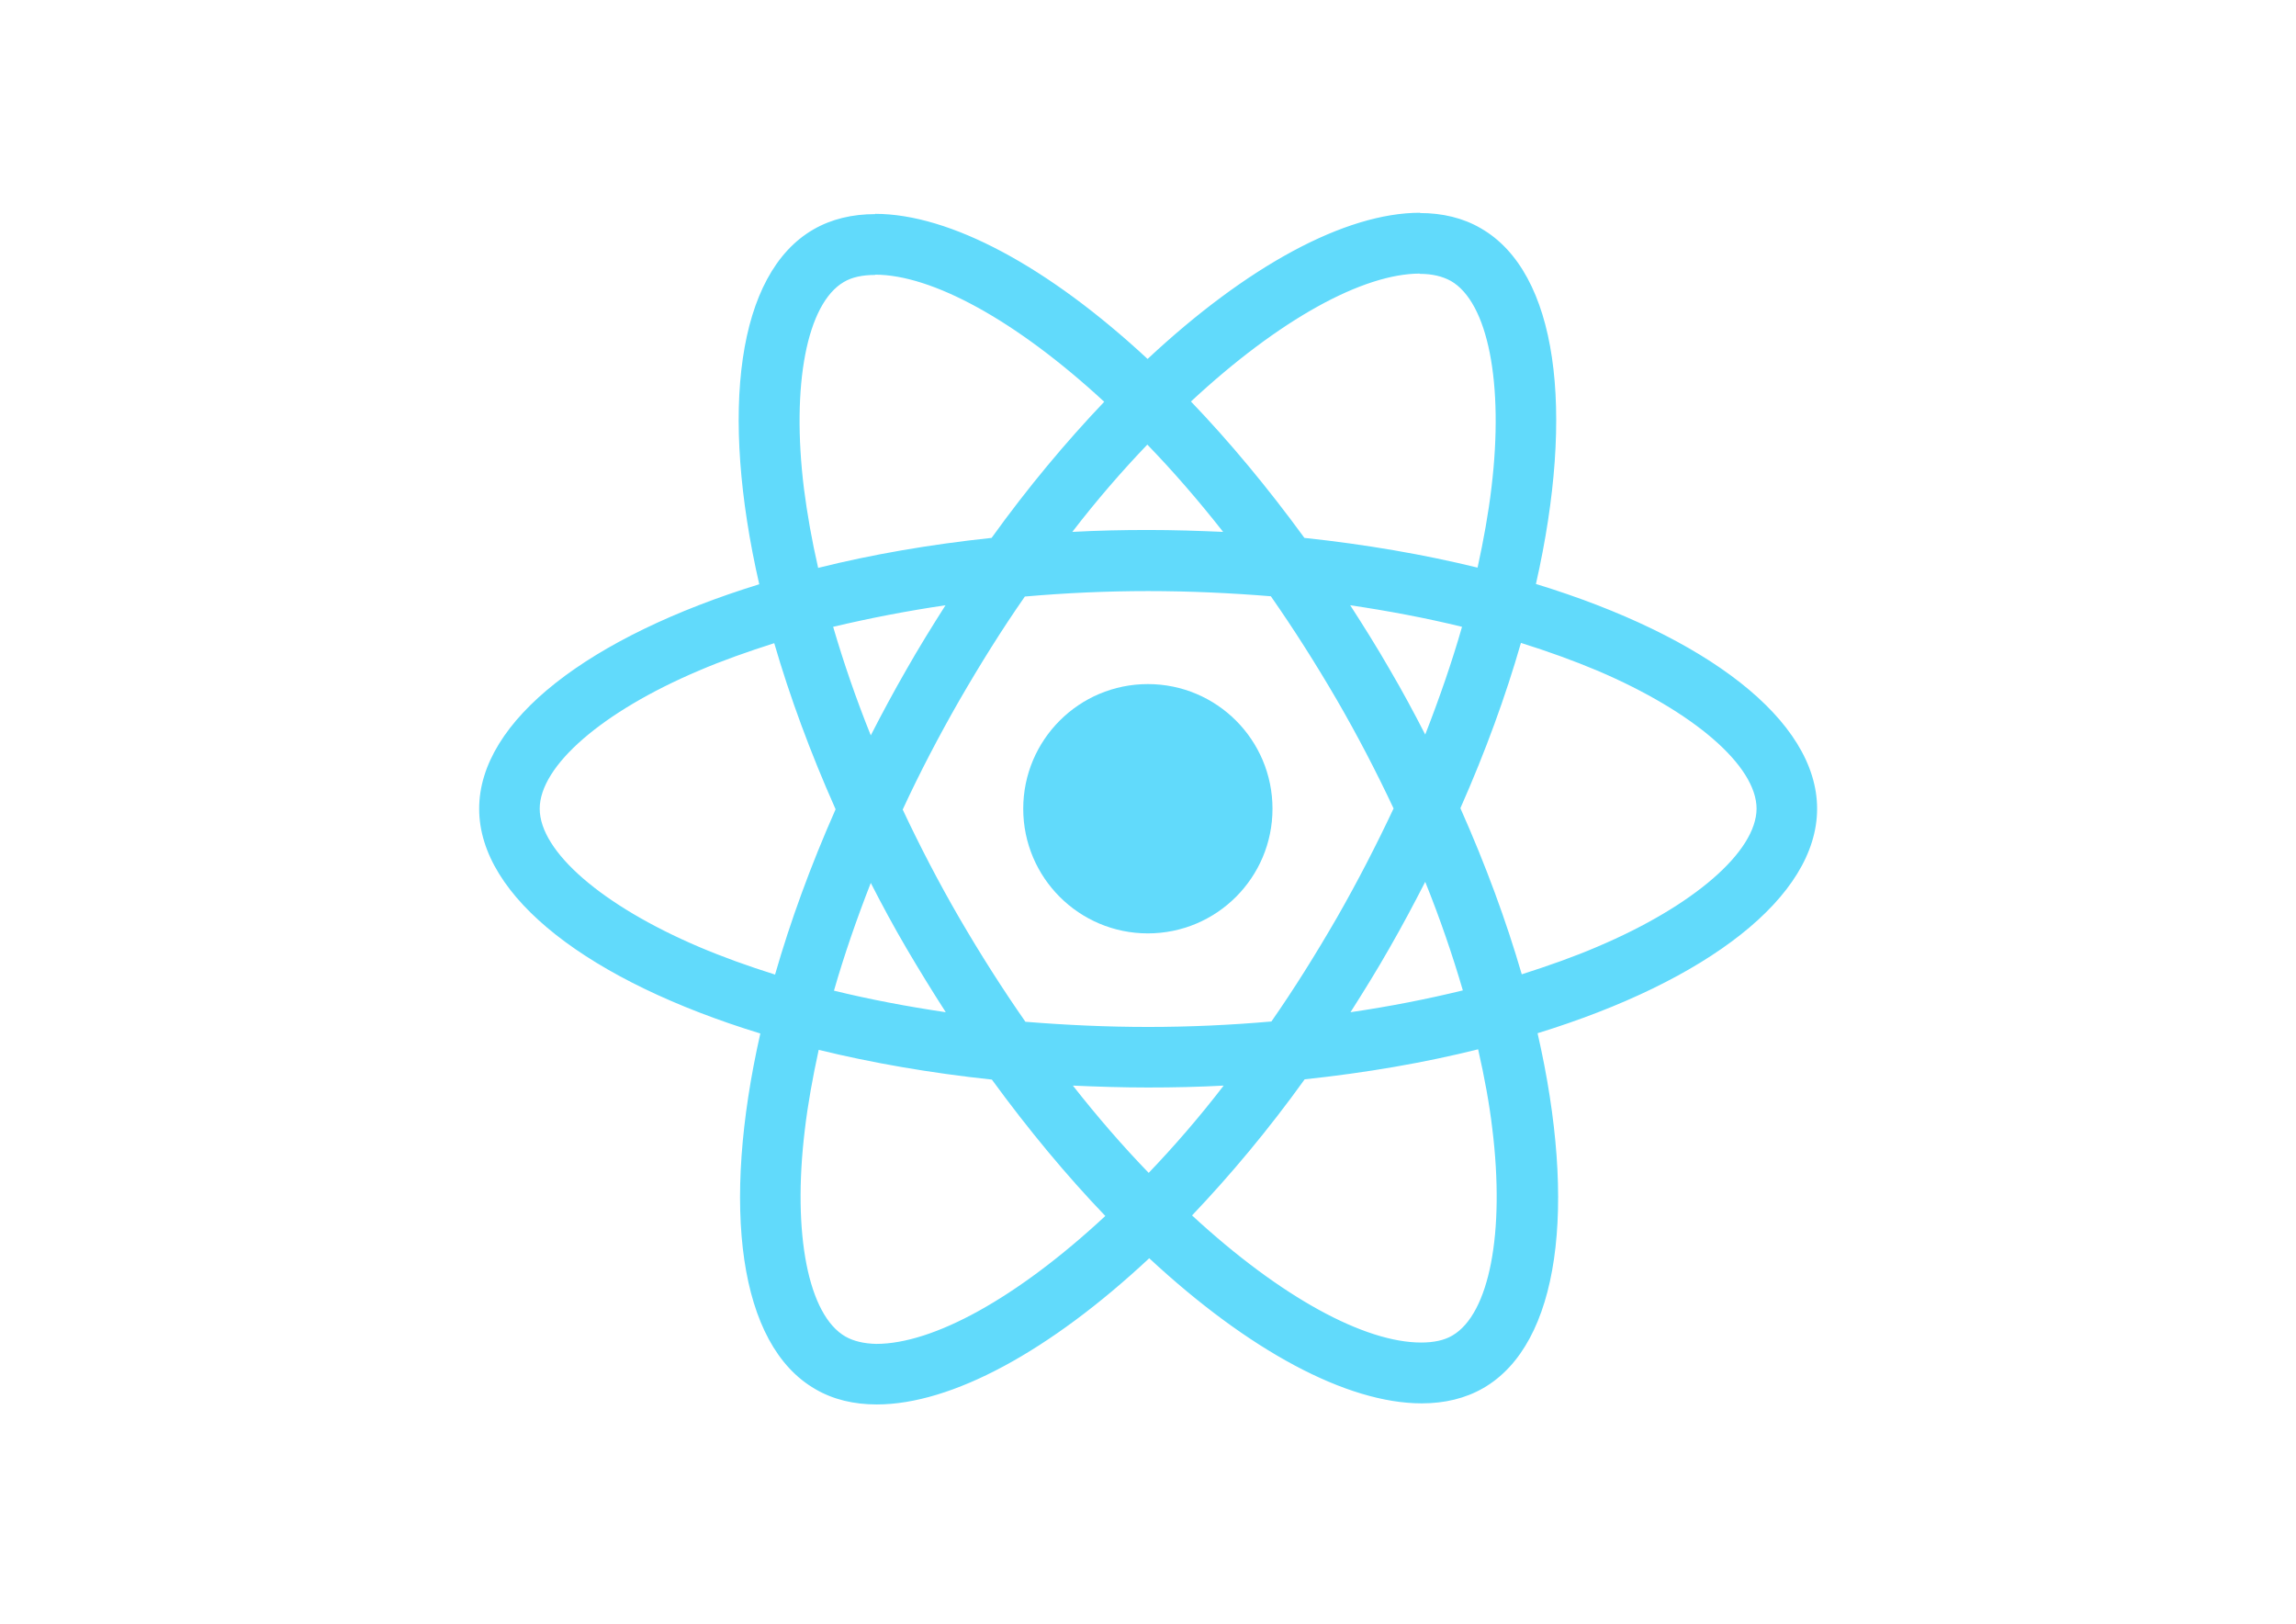
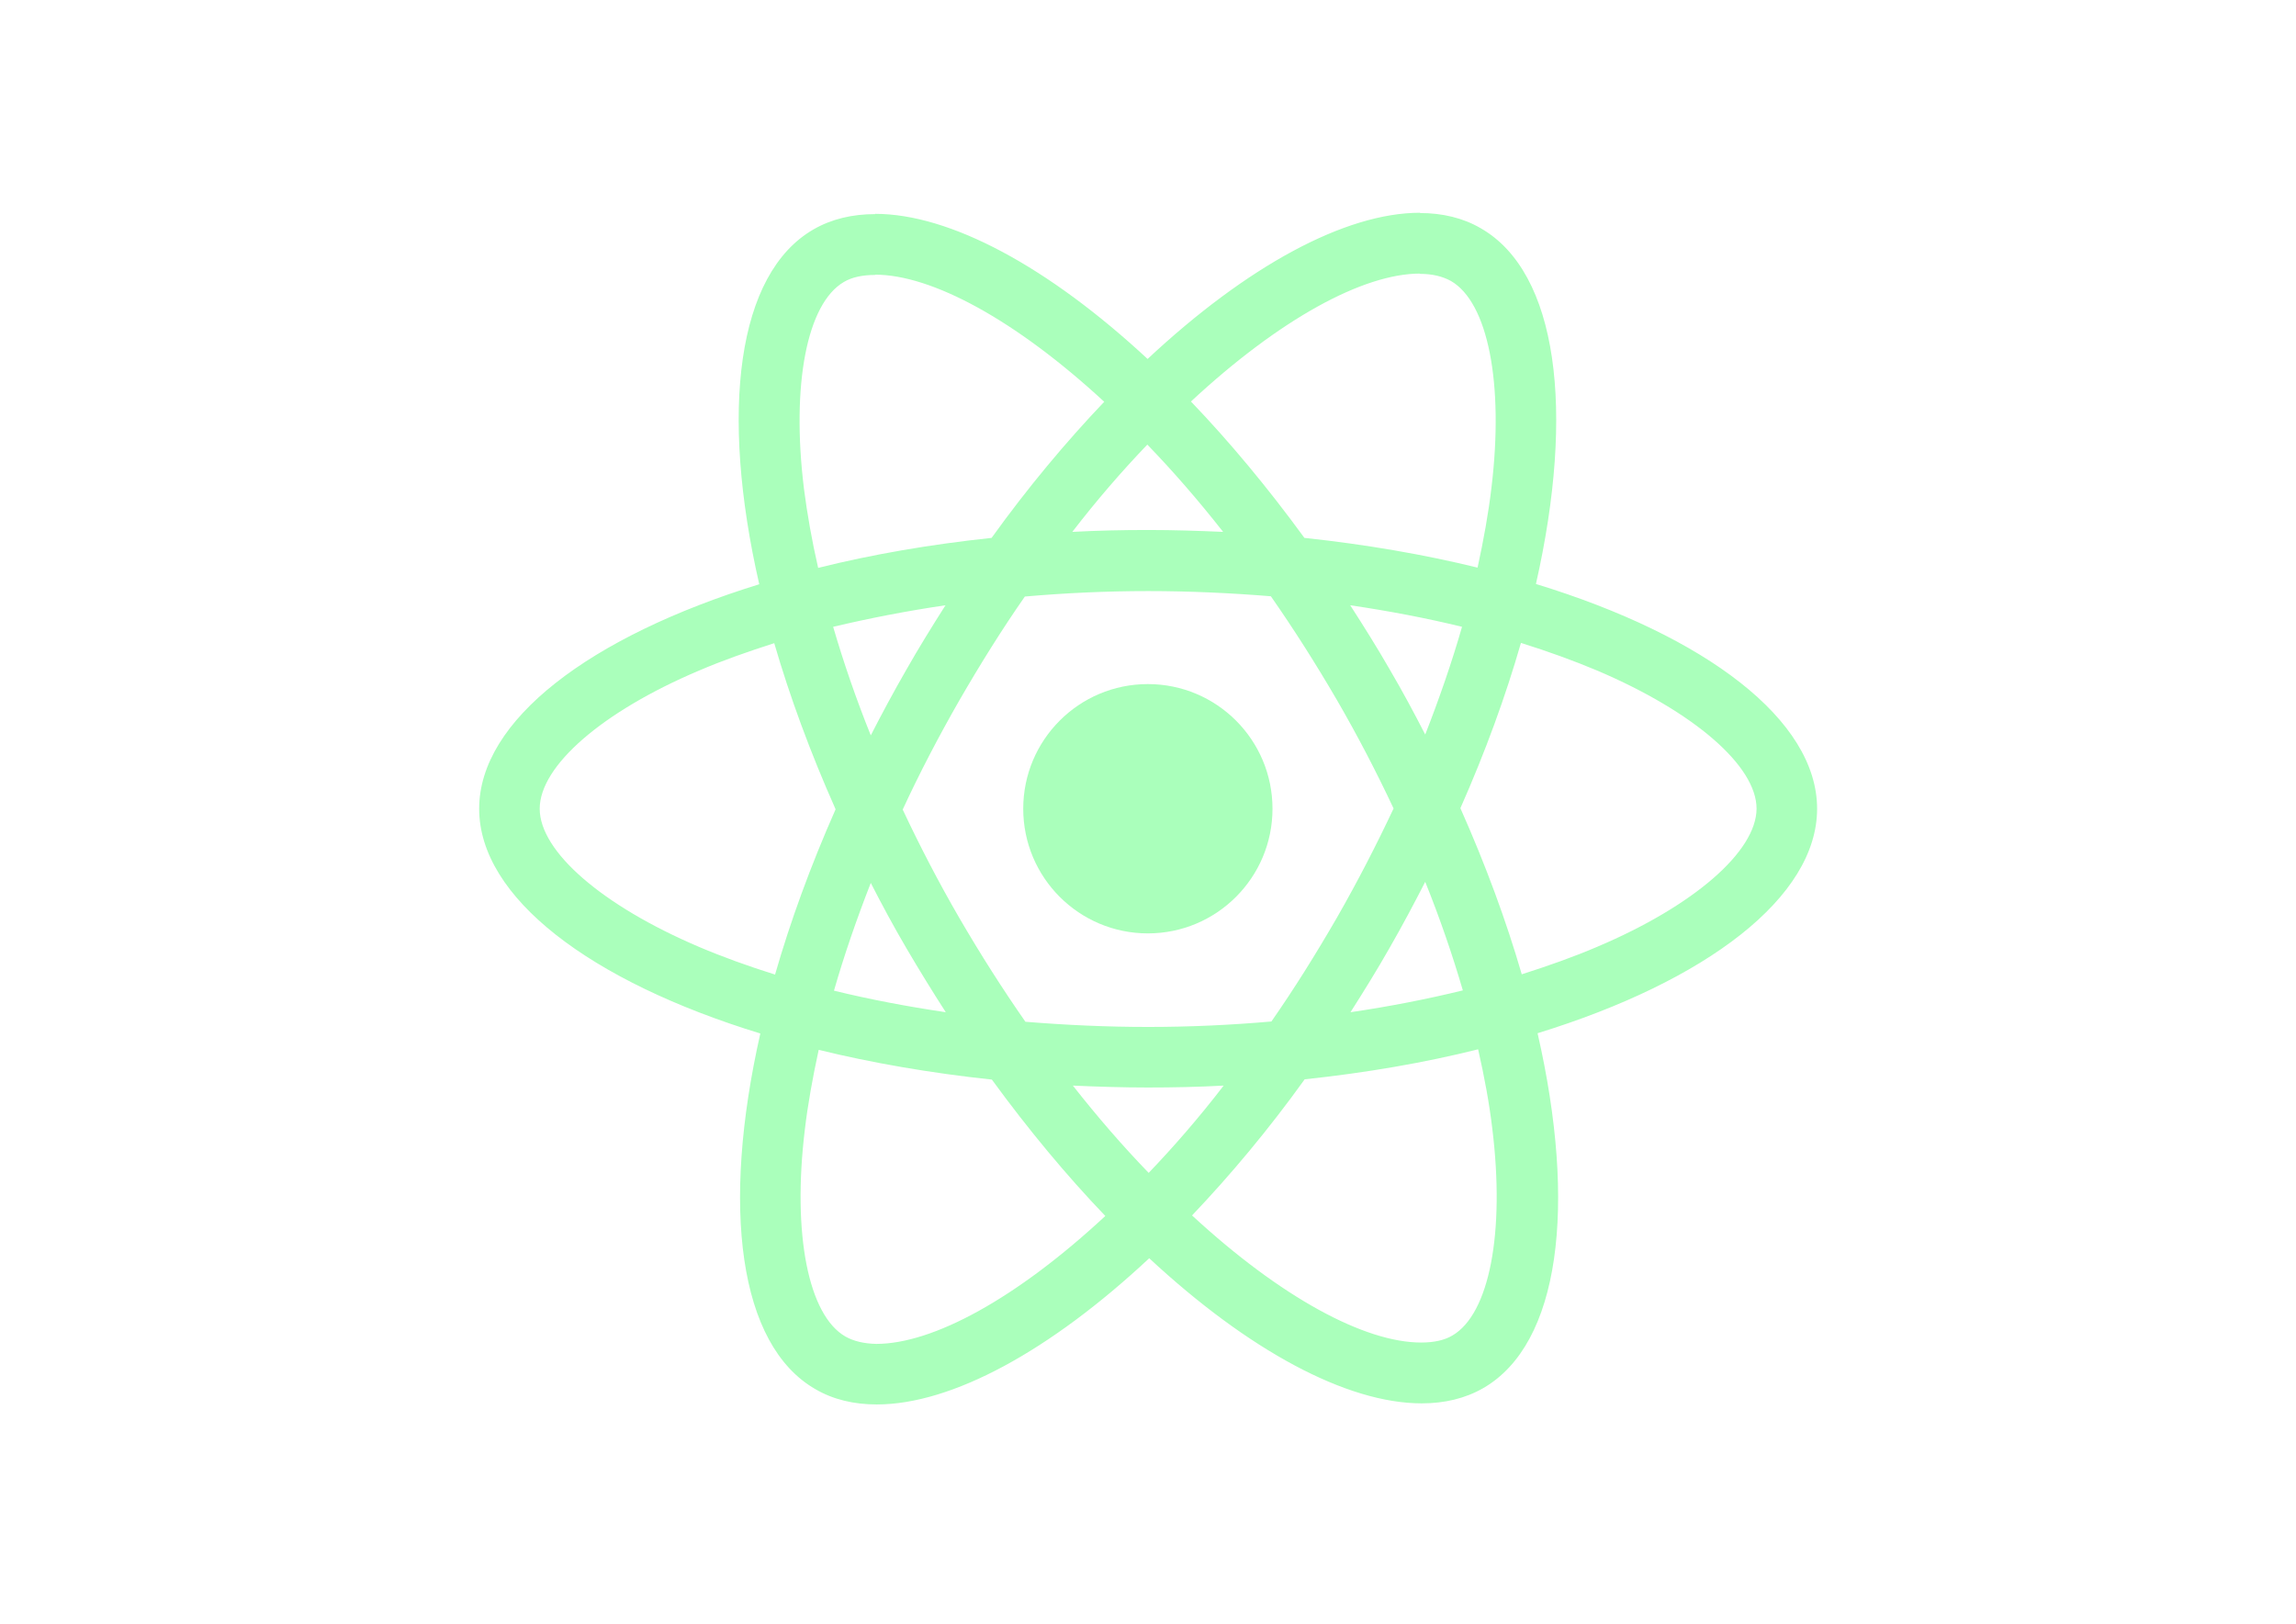
<svg xmlns="http://www.w3.org/2000/svg" viewBox="0 0 841.9 595.3">
-   <g fill="#61DAFB">
+   <g fill="#AFB">
    <path d="M666.3 296.5c0-32.5-40.7-63.3-103.1-82.4 14.4-63.6 8-114.2-20.2-130.4-6.5-3.8-14.1-5.6-22.4-5.6v22.3c4.6 0 8.3.9 11.4 2.6 13.6 7.8 19.5 37.5 14.9 75.7-1.1 9.4-2.9 19.3-5.1 29.4-19.6-4.8-41-8.5-63.5-10.9-13.5-18.5-27.5-35.3-41.6-50 32.6-30.3 63.2-46.9 84-46.9V78c-27.5 0-63.5 19.6-99.9 53.6-36.4-33.8-72.4-53.2-99.9-53.2v22.3c20.7 0 51.4 16.5 84 46.6-14 14.7-28 31.4-41.3 49.9-22.6 2.4-44 6.1-63.6 11-2.3-10-4-19.7-5.2-29-4.7-38.2 1.1-67.9 14.6-75.8 3-1.8 6.9-2.6 11.5-2.6V78.5c-8.4 0-16 1.8-22.6 5.6-28.1 16.2-34.4 66.7-19.9 130.1-62.2 19.2-102.7 49.9-102.7 82.3 0 32.5 40.7 63.3 103.1 82.4-14.4 63.6-8 114.2 20.2 130.4 6.5 3.8 14.1 5.6 22.5 5.6 27.5 0 63.5-19.6 99.9-53.6 36.4 33.8 72.4 53.2 99.9 53.2 8.4 0 16-1.8 22.6-5.6 28.1-16.2 34.4-66.7 19.9-130.1 62-19.1 102.5-49.9 102.5-82.3zm-130.2-66.7c-3.7 12.9-8.3 26.2-13.5 39.5-4.1-8-8.4-16-13.1-24-4.6-8-9.5-15.8-14.4-23.4 14.2 2.1 27.9 4.7 41 7.9zm-45.8 106.5c-7.8 13.5-15.8 26.3-24.1 38.2-14.9 1.3-30 2-45.2 2-15.1 0-30.2-.7-45-1.9-8.3-11.9-16.4-24.6-24.2-38-7.6-13.1-14.5-26.4-20.8-39.8 6.2-13.4 13.2-26.8 20.7-39.9 7.8-13.5 15.8-26.3 24.1-38.2 14.9-1.3 30-2 45.2-2 15.1 0 30.2.7 45 1.9 8.3 11.9 16.4 24.6 24.2 38 7.6 13.1 14.5 26.4 20.8 39.8-6.3 13.4-13.2 26.8-20.7 39.9zm32.3-13c5.4 13.4 10 26.8 13.8 39.8-13.1 3.2-26.9 5.9-41.2 8 4.9-7.7 9.8-15.6 14.4-23.7 4.6-8 8.9-16.1 13-24.1zM421.2 430c-9.3-9.6-18.6-20.3-27.8-32 9 .4 18.2.7 27.5.7 9.4 0 18.7-.2 27.8-.7-9 11.7-18.3 22.4-27.5 32zm-74.4-58.9c-14.2-2.1-27.9-4.7-41-7.9 3.7-12.9 8.3-26.2 13.5-39.5 4.1 8 8.4 16 13.1 24 4.7 8 9.5 15.8 14.4 23.4zM420.7 163c9.3 9.6 18.6 20.3 27.8 32-9-.4-18.2-.7-27.5-.7-9.4 0-18.7.2-27.8.7 9-11.7 18.3-22.4 27.5-32zm-74 58.9c-4.9 7.7-9.8 15.6-14.4 23.7-4.6 8-8.9 16-13 24-5.4-13.4-10-26.8-13.8-39.8 13.1-3.1 26.9-5.8 41.2-7.9zm-90.5 125.2c-35.4-15.1-58.3-34.9-58.3-50.6 0-15.7 22.9-35.6 58.3-50.6 8.6-3.7 18-7 27.7-10.1 5.7 19.6 13.2 40 22.5 60.9-9.2 20.8-16.6 41.1-22.2 60.6-9.9-3.1-19.3-6.5-28-10.2zM310 490c-13.6-7.8-19.5-37.5-14.9-75.7 1.1-9.4 2.9-19.3 5.1-29.4 19.6 4.8 41 8.5 63.5 10.9 13.5 18.5 27.5 35.3 41.6 50-32.6 30.3-63.2 46.9-84 46.9-4.5-.1-8.3-1-11.3-2.7zm237.2-76.2c4.7 38.2-1.1 67.9-14.6 75.8-3 1.8-6.9 2.6-11.5 2.6-20.7 0-51.4-16.5-84-46.6 14-14.7 28-31.4 41.3-49.9 22.6-2.4 44-6.1 63.6-11 2.3 10.1 4.1 19.8 5.2 29.1zm38.5-66.7c-8.6 3.7-18 7-27.7 10.1-5.7-19.6-13.2-40-22.5-60.9 9.2-20.8 16.6-41.1 22.2-60.6 9.9 3.1 19.3 6.5 28.1 10.2 35.4 15.1 58.3 34.9 58.3 50.6-.1 15.7-23 35.6-58.4 50.6zM320.8 78.4z" />
    <circle cx="420.9" cy="296.5" r="45.7" />
    <path d="M520.5 78.1z" />
  </g>
</svg>
